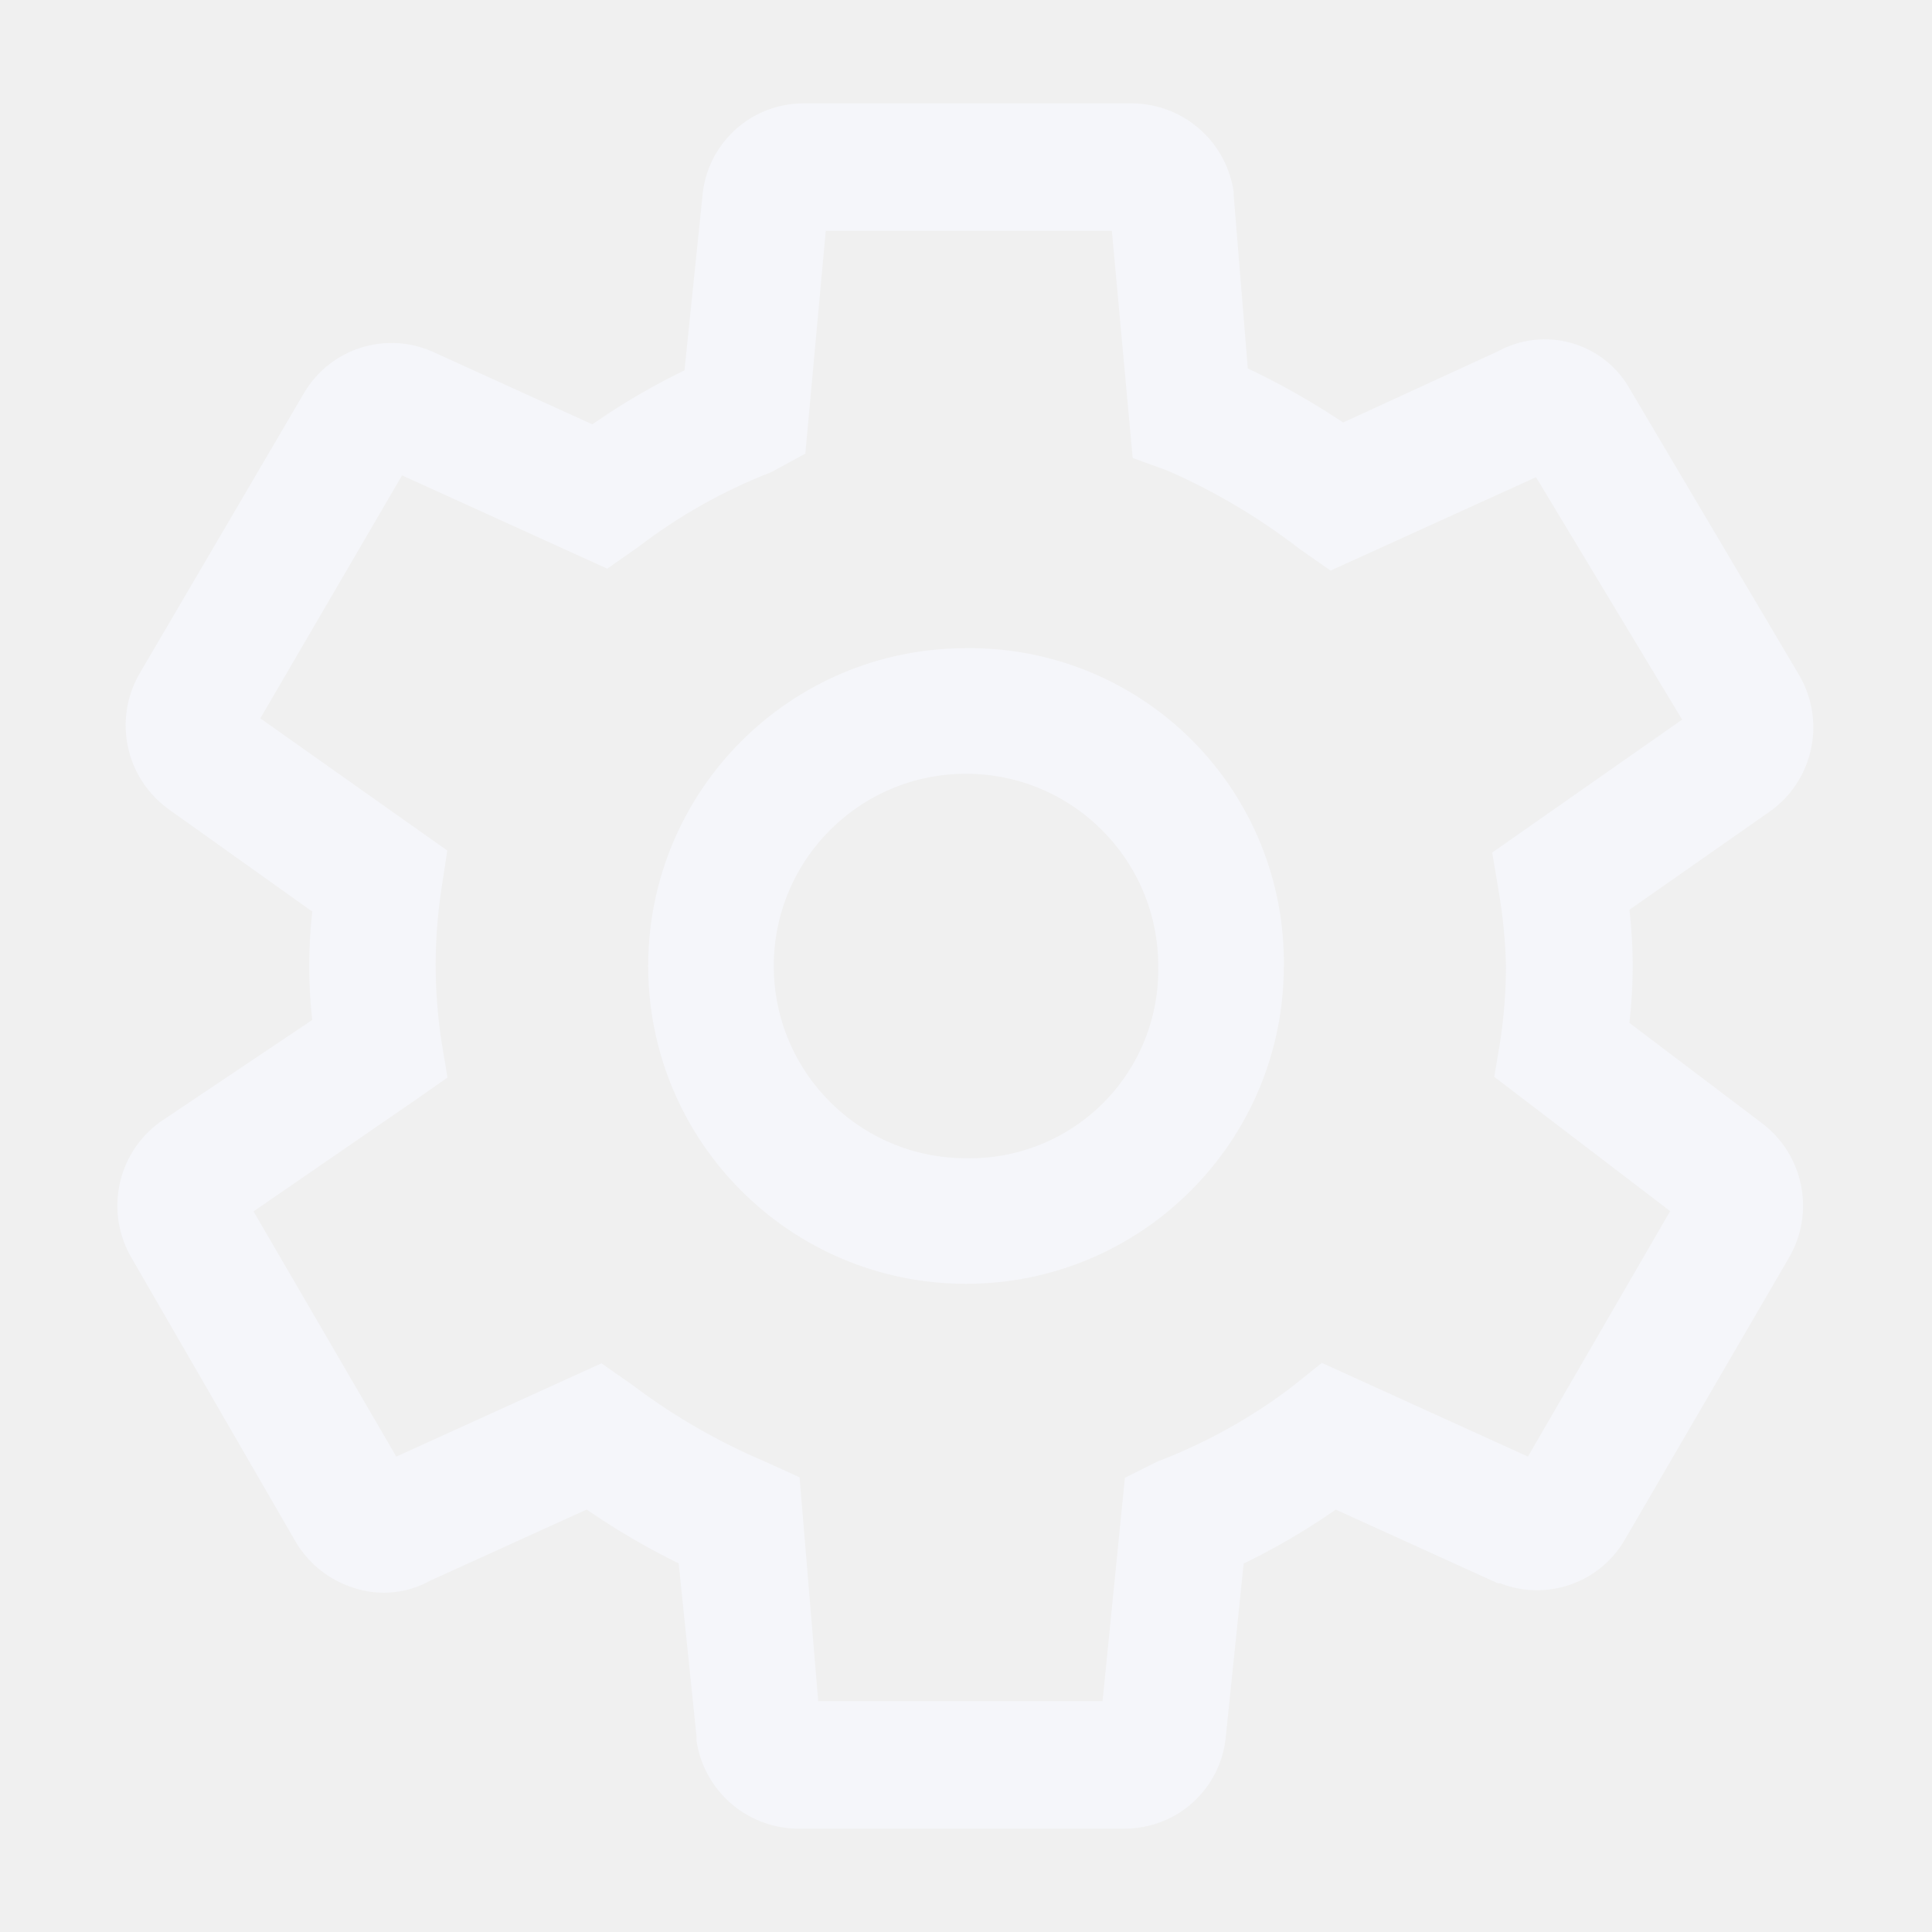
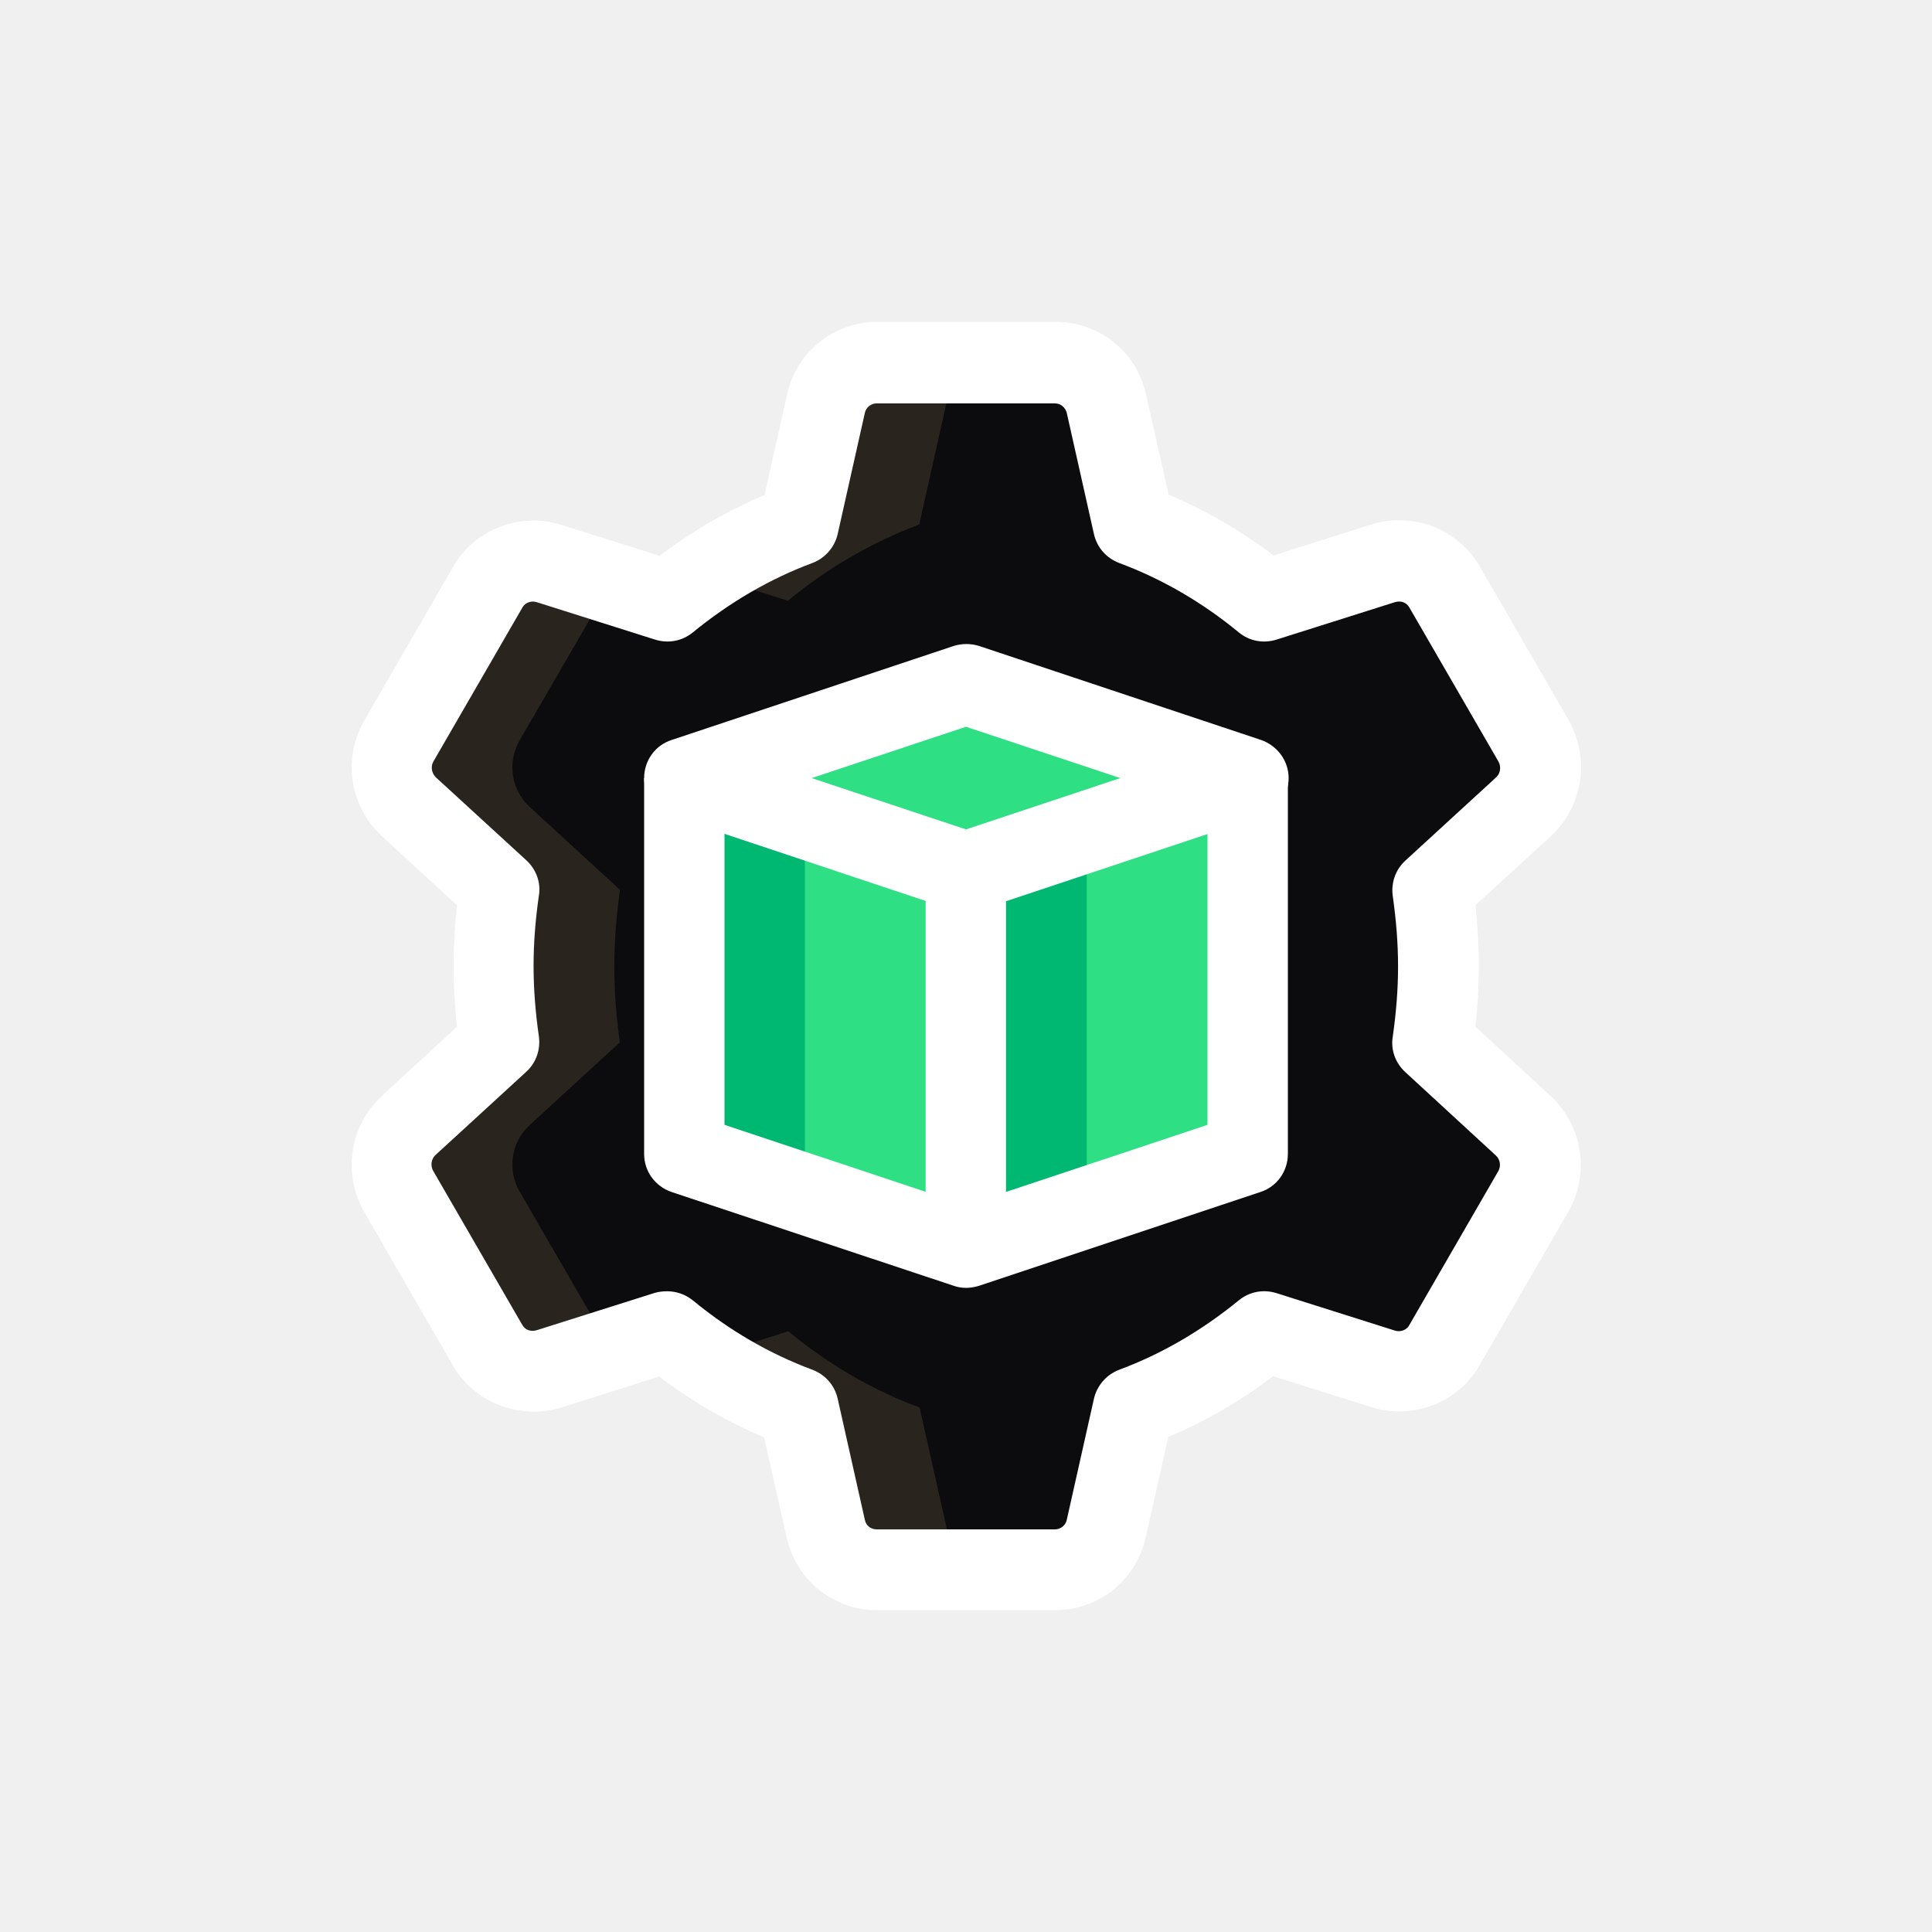
- <svg xmlns="http://www.w3.org/2000/svg" fill="#f5f6fa" stroke="#f5f6fa" stroke-width="2.5" data-name="Layer 1" viewBox="0 0 100 100">
-   <path d="M92 35.5l-8.7-14.7a3.8 3.8 0 0 0-5.2-1.5l-8.7 4a37.1 37.1 0 0 0-6-3.4l-.8-9.8V10a4.1 4.1 0 0 0-4-3.4h-17a4 4 0 0 0-4 3.7l-1 9.7a33.5 33.5 0 0 0-5.8 3.4l-8.8-4a4 4 0 0 0-5.2 1.6L8.3 35.5a4.1 4.1 0 0 0 1.2 5.4l8 5.7a23.7 23.7 0 0 0 0 6.8L9 59.1a4.1 4.1 0 0 0-1.1 5.4l8.5 14.7a4.1 4.1 0 0 0 2.3 1.8 3.7 3.7 0 0 0 3-.3l8.8-4a37 37 0 0 0 5.8 3.4l1 9.7v.2a4.1 4.1 0 0 0 3.9 3.4h17a4 4 0 0 0 4-3.6l1-9.7a33.5 33.5 0 0 0 5.8-3.4l8.8 4h.1a4 4 0 0 0 5.1-1.6l8.5-14.6a4.1 4.1 0 0 0-1.1-5.4L83 53.5a23.9 23.9 0 0 0 0-7l8-5.6a4.1 4.1 0 0 0 1-5.4zm-3.4 2.2l-10 7 .2 1.2a28 28 0 0 1 .4 4.1 27.9 27.9 0 0 1-.3 4l-.2 1.2 9.3 7.1a.2.2 0 0 1 0 .2L79.6 77l-11-5-1 .8a29.3 29.3 0 0 1-7.2 4l-1 .5-1.2 12h-17l-1-12-1.1-.5a33.7 33.7 0 0 1-7.1-4.1l-1-.7-11 5-8.5-14.6v-.1l9.3-6.4 1-.7-.2-1.2a27.8 27.8 0 0 1-.3-4.1 27.9 27.9 0 0 1 .3-4l.2-1.3-9.9-7a.2.2 0 0 1 0-.2L20.3 23l11 5 1-.7a29.2 29.2 0 0 1 7.1-4l1.1-.6 1.1-12h17a.3.3 0 0 1 .1.1l1.1 12 1.1.4a33.7 33.7 0 0 1 7.1 4.2l1 .7 11-5 8.8 14.6a.3.3 0 0 1-.2 0z" />
-   <path d="M50 34.8A15.2 15.2 0 1 0 65.2 50 15 15 0 0 0 50 34.8zm0 26.4A11.2 11.2 0 1 1 61.2 50 11 11 0 0 1 50 61.2z" />
+ <svg xmlns="http://www.w3.org/2000/svg" version="1.1" id="_x31__x2C_5" x="0px" y="0px" viewBox="0 0 512 512" style="enable-background:new 0 0 512 512;" xml:space="preserve">
+   <style type="text/css">
+ 	.st0{fill:#0C0C0E;}
+ 	.st1{fill:#2FDF84;}
+ 	.st2{fill:#2A241E;}
+ 	.st3{fill:#00B871;}
+ 	.st4{fill:#FFFFFF;}
+ </style>
+   <path class="st0" d="M403.8,298.3c4.7,4.5,5.8,11.5,2.6,17.3l-23.7,40.9c-3.2,5.7-10,8.2-16.3,6.3l-31.3-9.9  c-10.3,8.5-22,15.4-34.8,20.2l-7.2,32.1c-1.4,6.3-7,10.9-13.5,10.9h-47.3c-6.5,0-12.1-4.6-13.5-10.9l-7.2-32.1  c-12.8-4.7-24.5-11.7-34.8-20.2l-31.3,9.9c-6.3,1.9-13.1-0.6-16.3-6.3l-23.7-40.9c-3.2-5.7-2.1-12.8,2.6-17.3l24.1-22.1  c-0.9-6.5-1.5-13.4-1.5-20.2s0.6-13.6,1.5-20.2l-24.1-22.1c-4.7-4.5-5.8-11.5-2.6-17.3l23.7-40.9c3.2-5.7,10-8.2,16.3-6.3l31.3,9.9  c10.3-8.5,22-15.4,34.8-20.2l7.2-32.1c1.4-6.3,7-10.9,13.5-10.9h47.3c6.5,0,12.1,4.6,13.5,10.9l7.2,32.1  c12.8,4.7,24.5,11.7,34.8,20.2l31.3-9.9c6.3-1.9,13.1,0.6,16.3,6.3l23.7,40.9c3.2,5.7,2.1,12.8-2.6,17.3l-24.1,22.1  c1,6.5,1.5,13.4,1.5,20.2s-0.6,13.6-1.5,20.2L403.8,298.3z" />
+   <path class="st1" d="M330.7,206.2L256,231.1l-74.7-24.9l74.7-24.9L330.7,206.2z" />
+   <path class="st1" d="M330.7,206.2v99.6L256,330.7v-99.6L330.7,206.2z" />
+   <path class="st1" d="M256,231.1v99.6l-74.7-24.9v-99.6L256,231.1z" />
+   <g>
+     <path class="st2" d="M367.2,159.2l14.7-4.7c-3.4-4.9-9.6-7-15.4-5.2l-8.9,2.8C360.9,154.3,364.1,156.6,367.2,159.2z" />
+     <path class="st2" d="M161.3,356.5l-23.7-40.9c-3.2-5.7-2.1-12.8,2.6-17.3l24.1-22.1c-1-6.5-1.5-13.4-1.5-20.2s0.6-13.6,1.5-20.2   l-24.1-22.1c-4.7-4.5-5.8-11.5-2.6-17.3l23.7-40.9c0.2-0.4,0.6-0.7,0.9-1l-16.6-5.2c-6.3-1.9-13.1,0.6-16.3,6.3l-23.7,40.9   c-3.2,5.7-2.1,12.8,2.6,17.3l24.1,22.1c-1,6.5-1.5,13.4-1.5,20.2s0.6,13.6,1.5,20.2l-24.1,22.1c-4.7,4.5-5.8,11.5-2.6,17.3   l23.7,40.9c3.2,5.7,10,8.2,16.3,6.3l16.6-5.2C161.8,357.1,161.5,356.8,161.3,356.5L161.3,356.5z" />
+     <path class="st2" d="M208.8,159.2c10.3-8.5,22-15.4,34.8-20.2l7.2-32.1c1.4-6.3,7-10.9,13.5-10.9h-32c-6.5,0-12.1,4.6-13.5,10.9   l-7.2,32.1c-9,3.3-17.4,7.8-25.2,13.1L208.8,159.2z" />
+     <path class="st2" d="M367.2,352.8c-3.1,2.5-6.3,4.8-9.6,7.1l8.9,2.8c5.8,1.8,12-0.4,15.4-5.2L367.2,352.8z" />
+     <path class="st2" d="M250.9,405.1l-7.2-32.1c-12.8-4.7-24.5-11.7-34.8-20.2l-22.4,7.1c7.8,5.3,16.2,9.8,25.2,13.1l7.2,32.1   c1.4,6.3,7,10.9,13.5,10.9h32C257.8,416,252.2,411.4,250.9,405.1L250.9,405.1z" />
+   </g>
+   <path class="st3" d="M288,231.1l42.7-14.2v-10.7L256,231.1v99.6l32-10.7V231.1z" />
+   <path class="st3" d="M213.3,305.8v-88.9l-32-10.7v99.6l74.7,24.9V320L213.3,305.8z" />
+   <path class="st4" d="M256,241.8c-1.1,0-2.3-0.2-3.4-0.6L178,216.3c-4.4-1.5-7.3-5.5-7.3-10.1s2.9-8.7,7.3-10.1l74.7-24.9  c2.2-0.7,4.6-0.7,6.8,0l74.7,24.9c4.3,1.5,7.3,5.5,7.3,10.1s-2.9,8.7-7.3,10.1l-74.7,24.9C258.3,241.6,257.1,241.8,256,241.8z   M215.1,206.2l40.9,13.6l40.9-13.6L256,192.6L215.1,206.2z" />
+   <path class="st4" d="M256,341.3c-1.1,0-2.3-0.2-3.4-0.6L178,315.9c-4.4-1.5-7.3-5.5-7.3-10.1v-99.6H192v91.9l64,21.3l64-21.3v-91.9  h21.3v99.6c0,4.6-2.9,8.7-7.3,10.1l-74.7,24.9C258.3,341.1,257.1,341.3,256,341.3z" />
+   <path class="st4" d="M279.7,426.7h-47.3c-11.5,0-21.4-7.9-23.9-19.2l-6-26.6c-9.8-4.1-19.1-9.5-27.8-16.1l-25.9,8.2  c-11.1,3.4-23.2-1.3-28.8-11.2l-23.6-40.8c-5.6-10.1-3.7-22.5,4.6-30.4l20.1-18.5c-0.6-5.4-0.9-10.8-0.9-16.1  c0-5.3,0.3-10.7,0.9-16.1l-20-18.4c-8.4-7.9-10.3-20.3-4.7-30.3l23.7-41c5.5-9.8,17.6-14.6,28.7-11.1l26,8.2  c8.7-6.6,18-12,27.8-16.1l6-26.7c2.5-11.3,12.4-19.2,23.9-19.2h47.3c11.5,0,21.4,7.9,23.9,19.2l6,26.6c9.8,4.1,19.1,9.5,27.8,16.1  l25.9-8.2c11.1-3.5,23.2,1.3,28.8,11.2l23.6,40.8c5.6,10.1,3.7,22.5-4.6,30.4L391,239.9c0.6,5.4,0.9,10.8,0.9,16.1  c0,5.3-0.3,10.7-0.9,16.1l20,18.4l0.1,0.1c8.3,7.8,10.2,20.3,4.7,30.2l-23.7,41c-5.5,9.8-17.6,14.6-28.7,11.1l-26-8.2  c-8.7,6.6-18,12-27.8,16.1l-6,26.7C301,418.8,291.2,426.7,279.7,426.7L279.7,426.7z M176.8,342.2c2.4,0,4.8,0.8,6.8,2.4  c9.7,8,20.4,14.2,31.7,18.4c3.4,1.3,5.9,4.1,6.7,7.7l7.2,32.1c0.3,1.5,1.6,2.5,3.1,2.5h47.3c1.5,0,2.8-1.1,3.1-2.5l7.2-32.1  c0.8-3.5,3.3-6.4,6.7-7.7c11.3-4.2,21.9-10.4,31.7-18.4c2.8-2.3,6.5-3,10-1.9l31.3,9.9c1.5,0.5,3.1-0.1,3.8-1.3l23.7-41  c0.7-1.3,0.5-3-0.7-4.1l-24-22.1c-2.6-2.4-3.9-5.9-3.3-9.4c0.9-6.3,1.4-12.5,1.4-18.6s-0.5-12.3-1.4-18.6c-0.5-3.5,0.7-7,3.3-9.4  l24.1-22.1c1.1-1,1.4-2.8,0.6-4.2l-23.6-40.8c-0.8-1.4-2.3-1.9-3.9-1.4l-31.3,9.9c-3.5,1.1-7.2,0.4-10-1.9  c-9.7-8-20.4-14.2-31.7-18.4c-3.4-1.3-5.9-4.1-6.7-7.7l-7.2-32.1c-0.4-1.5-1.7-2.5-3.1-2.5h-47.3c-1.5,0-2.8,1.1-3.1,2.5l-7.2,32.1  c-0.8,3.5-3.3,6.4-6.7,7.7c-11.3,4.2-21.9,10.4-31.7,18.4c-2.8,2.3-6.5,3-10,1.9l-31.3-9.9c-1.5-0.5-3.1,0.1-3.8,1.3l-23.7,41  c-0.7,1.3-0.4,3,0.7,4.1l24,22c2.6,2.4,3.9,5.9,3.3,9.4c-0.9,6.3-1.4,12.5-1.4,18.6c0,6.1,0.5,12.3,1.4,18.6c0.5,3.5-0.7,7-3.3,9.4  l-24.1,22.1c-1.1,1-1.4,2.8-0.6,4.2l23.6,40.8c0.8,1.4,2.3,1.9,3.9,1.4l31.3-9.9C174.7,342.3,175.8,342.2,176.8,342.2L176.8,342.2z" />
+   <path class="st4" d="M245.3,231.1h21.3v99.6h-21.3V231.1z" />
</svg>
